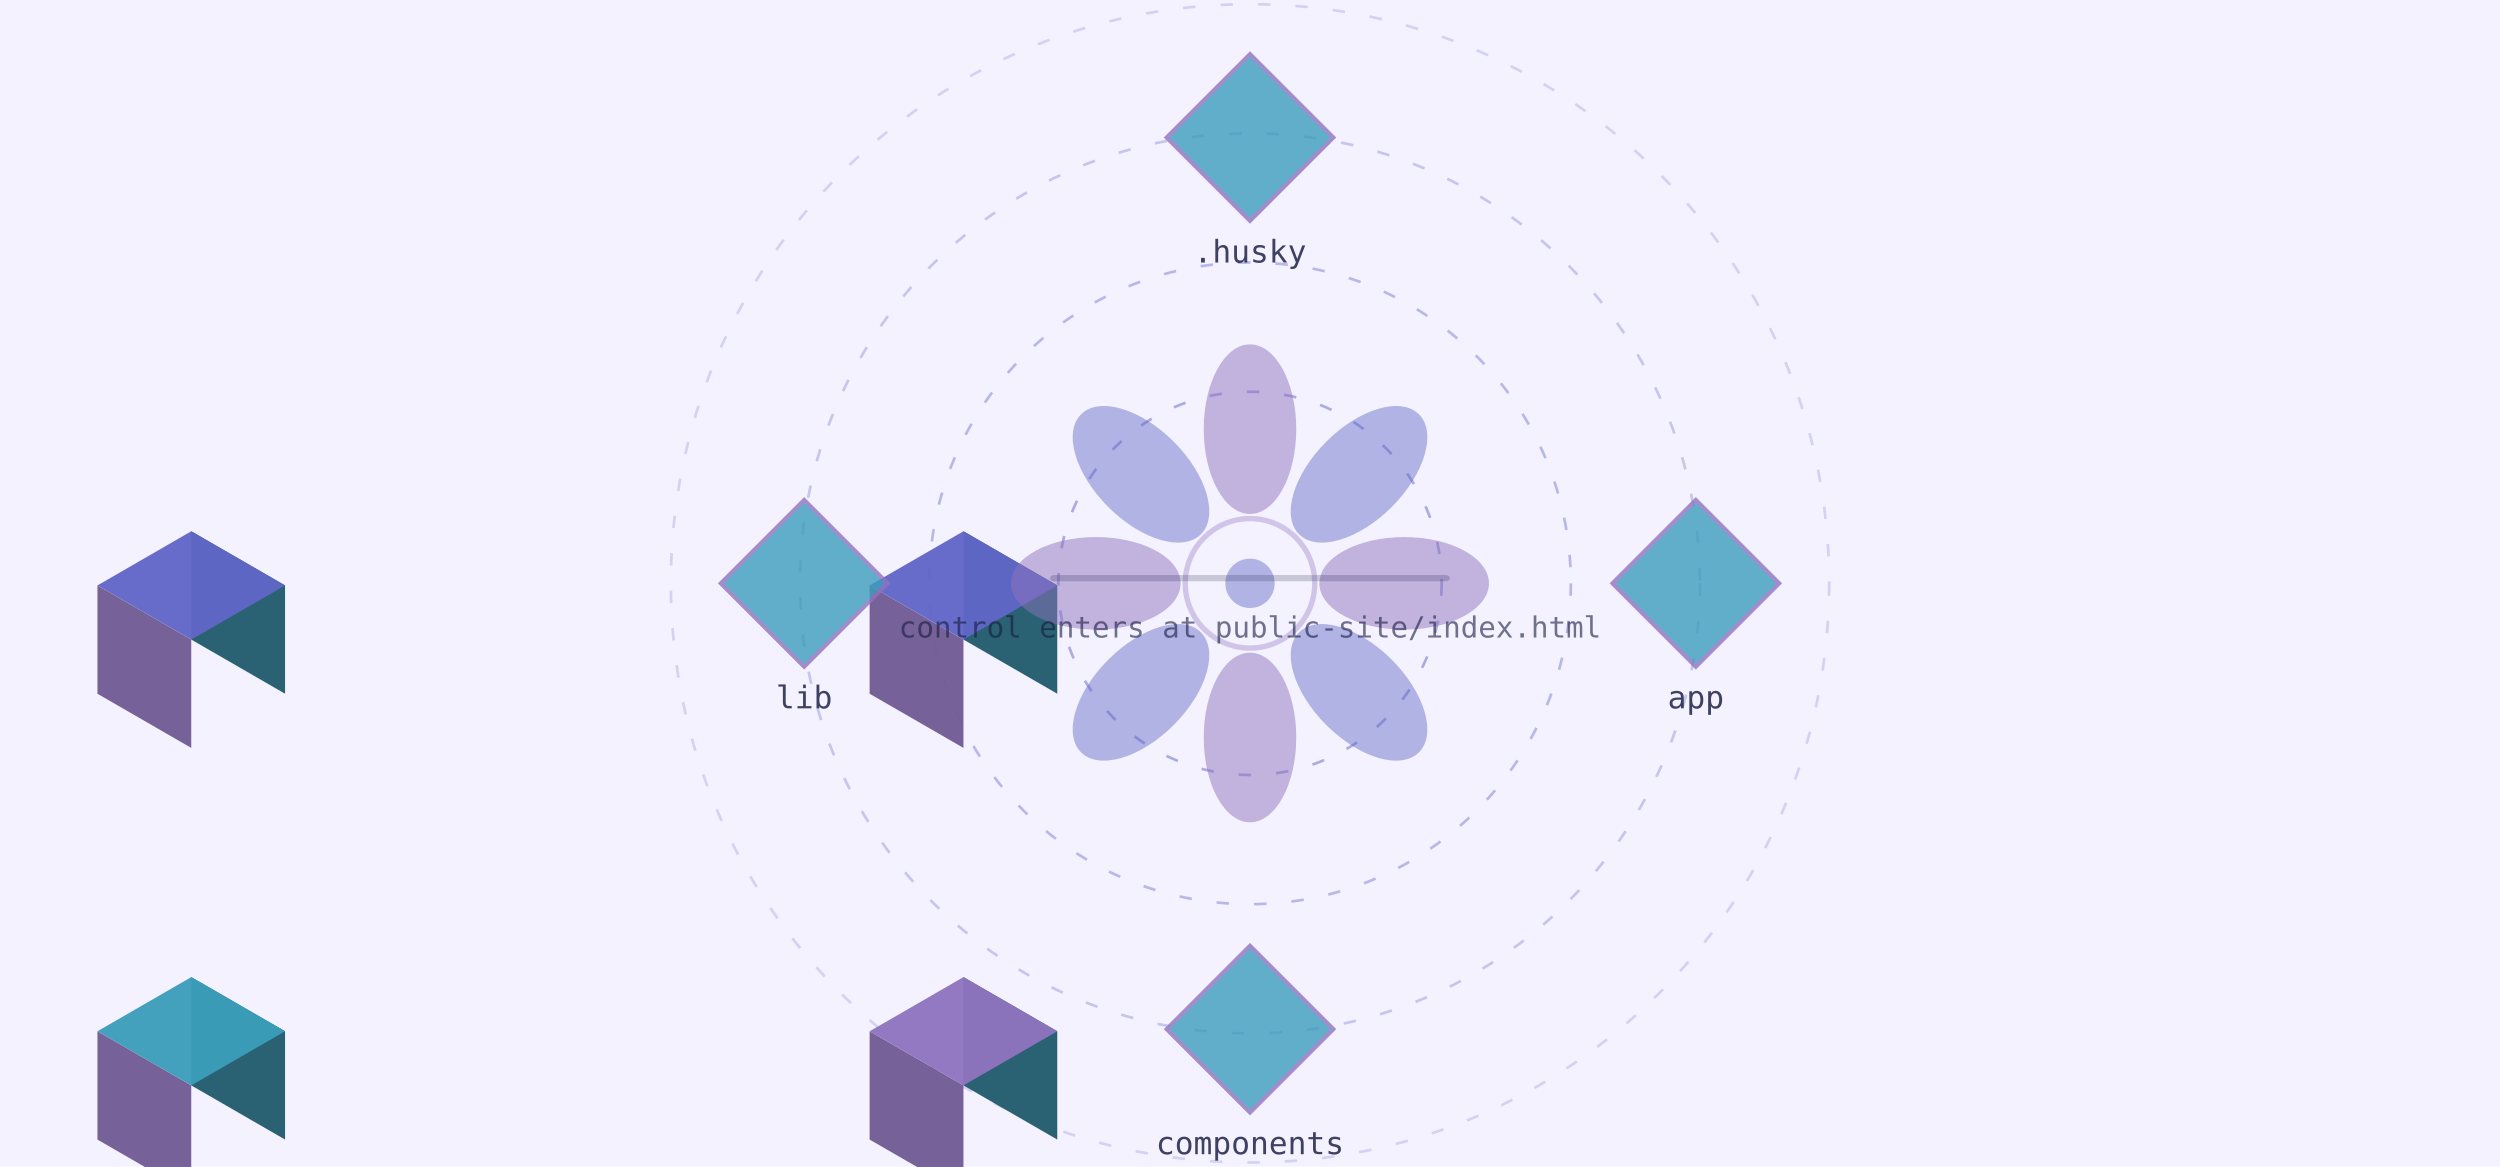
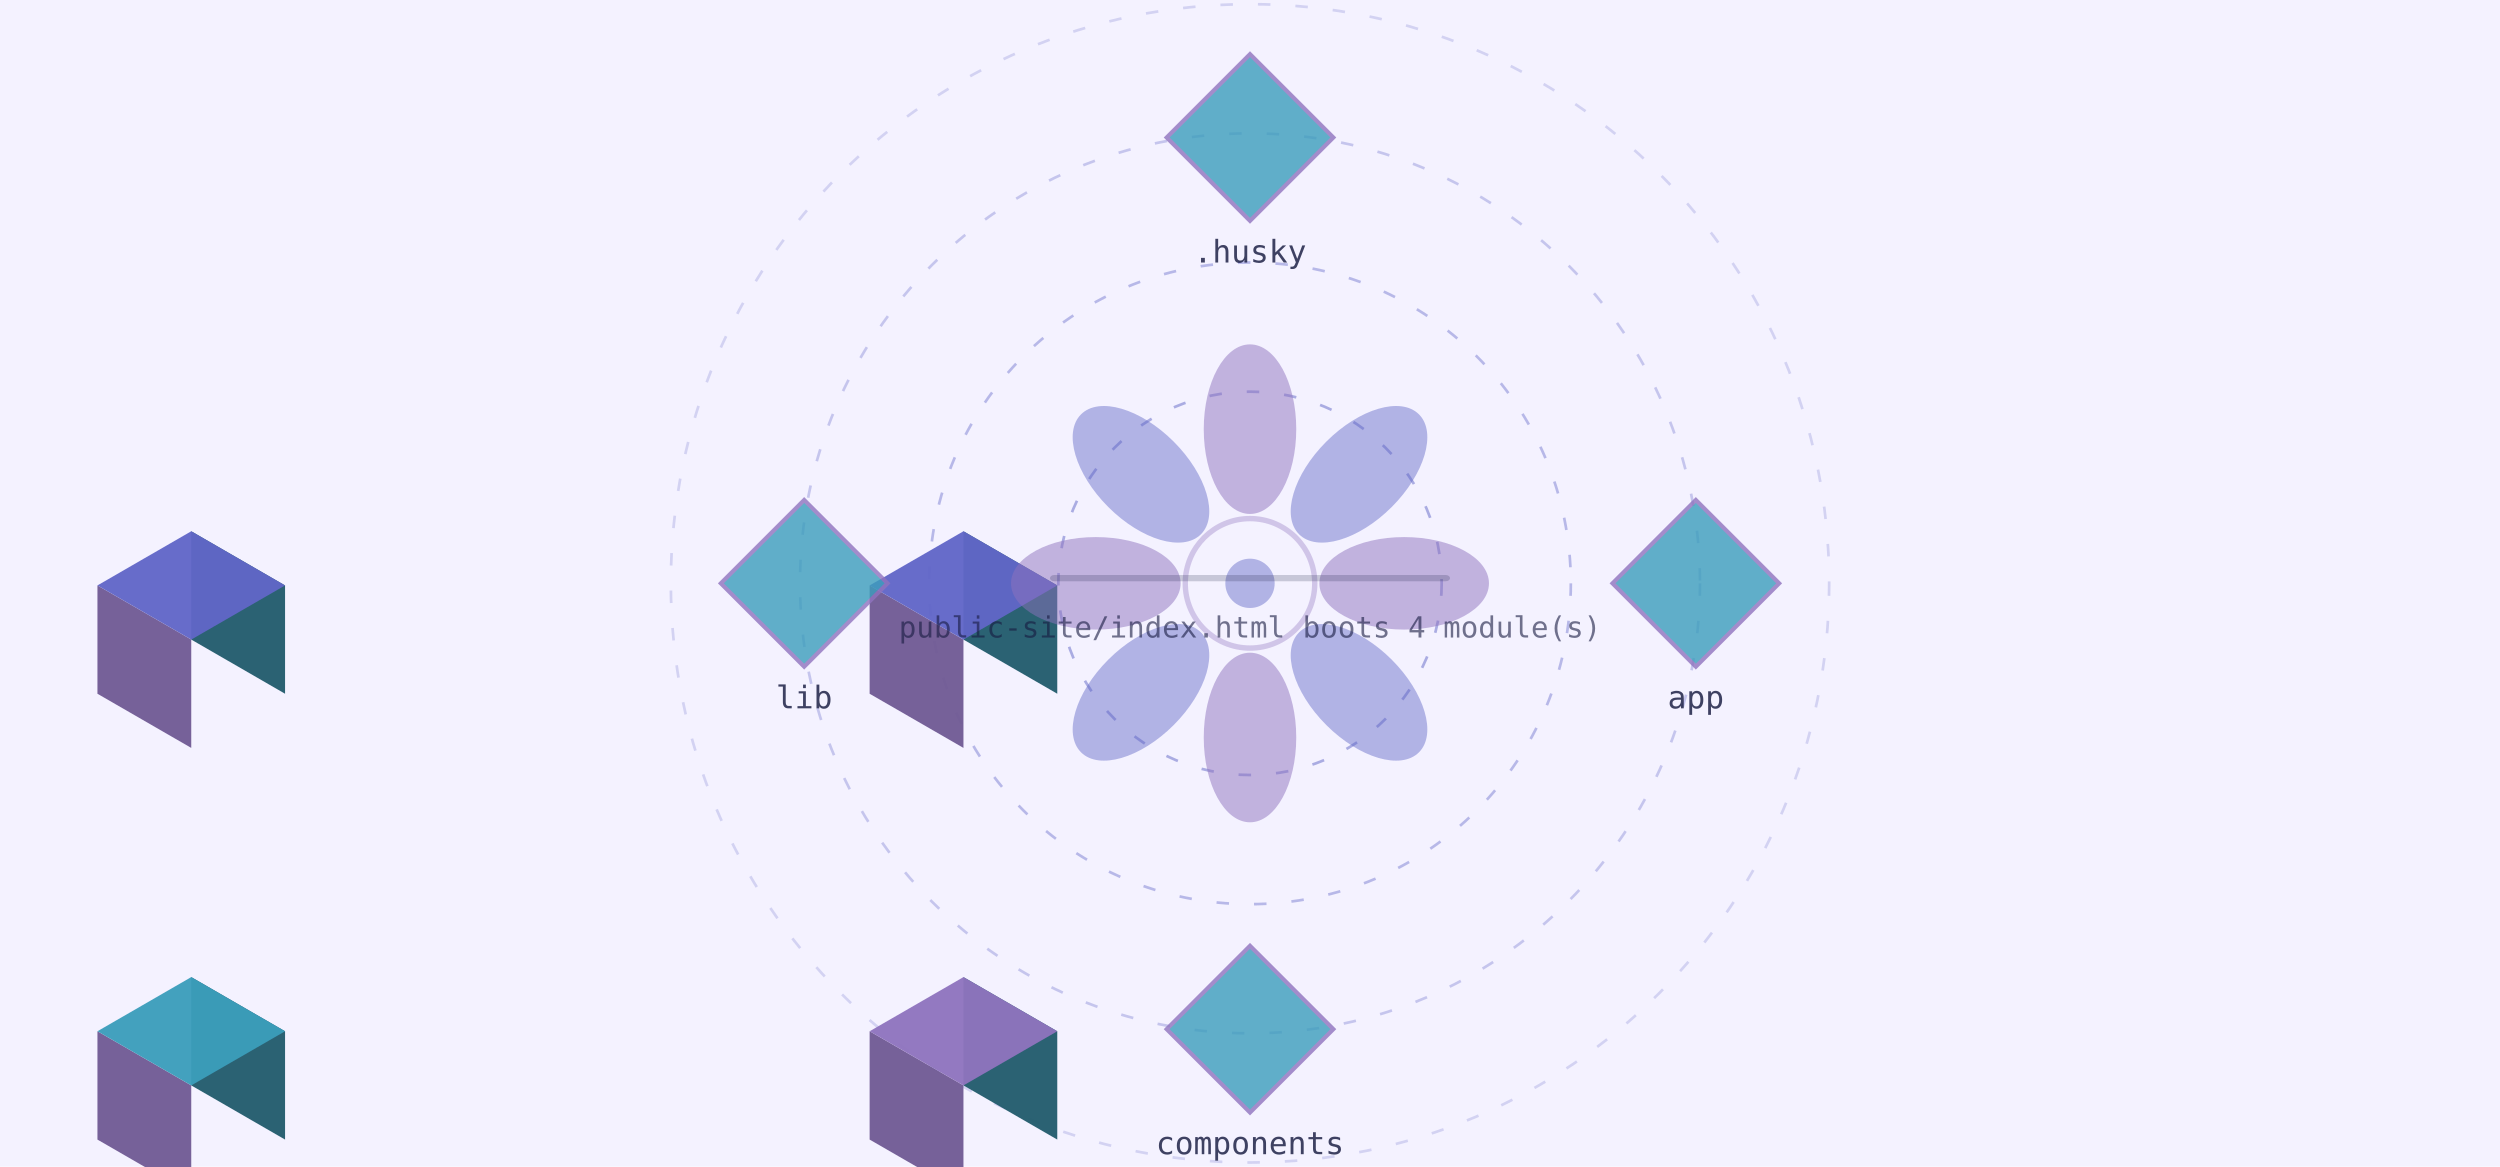
<svg xmlns="http://www.w3.org/2000/svg" viewBox="0 0 1200 560" width="1200" height="560" role="img" aria-label="oddbotix workflow">
  <rect width="1200" height="560" fill="#f4f2ff" />
  <defs>
    <linearGradient id="gk" x1="0" y1="0" x2="1" y2="1">
      <stop offset="0%" stop-color="#6166c7" />
      <stop offset="100%" stop-color="#8f73be" />
    </linearGradient>
  </defs>
  <circle cx="600.00" cy="280.00" r="92.00" fill="none" stroke="rgba(97,102,199,0.500)" stroke-width="1.30" opacity="1.00" stroke-dasharray="6 12" />
  <g>
    <circle cx="600.00" cy="280.00" r="92.00" fill="none" stroke="#3b9dbb" stroke-width="2.60" opacity="0.00" />
    <animate attributeName="opacity" values="0;0.85;0" dur="17.4s" begin="0.0s" repeatCount="indefinite" />
  </g>
  <circle cx="600.00" cy="280.00" r="154.00" fill="none" stroke="rgba(97,102,199,0.410)" stroke-width="1.30" opacity="1.00" stroke-dasharray="6 12" />
  <g>
    <circle cx="600.00" cy="280.00" r="154.00" fill="none" stroke="#3b9dbb" stroke-width="2.60" opacity="0.00" />
    <animate attributeName="opacity" values="0;0.85;0" dur="17.4s" begin="0.6s" repeatCount="indefinite" />
  </g>
  <circle cx="600.00" cy="280.00" r="216.00" fill="none" stroke="rgba(97,102,199,0.320)" stroke-width="1.30" opacity="1.00" stroke-dasharray="6 12" />
  <g>
    <circle cx="600.00" cy="280.00" r="216.00" fill="none" stroke="#3b9dbb" stroke-width="2.60" opacity="0.00" />
    <animate attributeName="opacity" values="0;0.85;0" dur="17.4s" begin="1.2s" repeatCount="indefinite" />
  </g>
  <circle cx="600.00" cy="280.00" r="278.00" fill="none" stroke="rgba(97,102,199,0.230)" stroke-width="1.30" opacity="1.00" stroke-dasharray="6 12" />
  <g>
    <circle cx="600.00" cy="280.00" r="278.00" fill="none" stroke="#3b9dbb" stroke-width="2.60" opacity="0.00" />
    <animate attributeName="opacity" values="0;0.85;0" dur="17.4s" begin="1.8s" repeatCount="indefinite" />
  </g>
  <polygon points="462.46,307.00 507.49,333.00 507.49,281.00 462.46,255.00" fill="#225b6c" opacity="0.95" />
  <polygon points="417.42,333.00 462.46,359.00 462.46,307.00 417.42,281.00" fill="#705a94" opacity="0.95" />
  <polygon points="462.46,255.00 507.49,281.00 462.46,307.00 417.42,281.00" fill="#6166c7" opacity="0.95" />
  <text x="600" y="126" font-family="ui-monospace,Menlo,monospace" font-size="15" fill="rgba(23,26,64,0.820)" text-anchor="middle">.husky</text>
  <g>
    <polygon points="600.00,26.00 640.00,66.00 600.00,106.00 560.00,66.00" fill="#3b9dbb" opacity="0.80" stroke="#8f73be" stroke-width="2" />
    <animate attributeName="opacity" values="0.25;1.0;0.25" dur="17.4s" begin="0.0s" repeatCount="indefinite" />
  </g>
  <polygon points="462.46,521.00 507.49,547.00 507.49,495.00 462.46,469.00" fill="#225b6c" opacity="0.95" />
  <polygon points="417.42,547.00 462.46,573.00 462.46,521.00 417.42,495.00" fill="#705a94" opacity="0.95" />
  <polygon points="462.46,469.00 507.49,495.00 462.46,521.00 417.42,495.00" fill="#8f73be" opacity="0.95" />
  <text x="814" y="340" font-family="ui-monospace,Menlo,monospace" font-size="15" fill="rgba(23,26,64,0.820)" text-anchor="middle">app</text>
  <g>
    <polygon points="814.00,240.00 854.00,280.00 814.00,320.00 774.00,280.00" fill="#3b9dbb" opacity="0.80" stroke="#8f73be" stroke-width="2" />
    <animate attributeName="opacity" values="0.25;1.0;0.25" dur="17.4s" begin="4.35s" repeatCount="indefinite" />
  </g>
  <polygon points="91.80,521.00 136.83,547.00 136.83,495.00 91.80,469.00" fill="#225b6c" opacity="0.95" />
  <polygon points="46.77,547.00 91.80,573.00 91.80,521.00 46.77,495.00" fill="#705a94" opacity="0.95" />
  <polygon points="91.80,469.00 136.83,495.00 91.80,521.00 46.77,495.00" fill="#3b9dbb" opacity="0.95" />
  <text x="600" y="554" font-family="ui-monospace,Menlo,monospace" font-size="15" fill="rgba(23,26,64,0.820)" text-anchor="middle">components</text>
  <g>
    <polygon points="600.00,454.00 640.00,494.00 600.00,534.00 560.00,494.00" fill="#3b9dbb" opacity="0.80" stroke="#8f73be" stroke-width="2" />
    <animate attributeName="opacity" values="0.25;1.0;0.25" dur="17.4s" begin="8.7s" repeatCount="indefinite" />
  </g>
  <polygon points="91.80,307.00 136.83,333.00 136.83,281.00 91.80,255.00" fill="#225b6c" opacity="0.95" />
  <polygon points="46.77,333.00 91.80,359.00 91.80,307.00 46.77,281.00" fill="#705a94" opacity="0.95" />
  <polygon points="91.80,255.00 136.83,281.00 91.80,307.00 46.77,281.00" fill="#6166c7" opacity="0.95" />
  <text x="386" y="340" font-family="ui-monospace,Menlo,monospace" font-size="15" fill="rgba(23,26,64,0.820)" text-anchor="middle">lib</text>
  <g>
    <polygon points="386.00,240.00 426.00,280.00 386.00,320.00 346.00,280.00" fill="#3b9dbb" opacity="0.80" stroke="#8f73be" stroke-width="2" />
    <animate attributeName="opacity" values="0.25;1.0;0.25" dur="17.4s" begin="13.05s" repeatCount="indefinite" />
  </g>
  <ellipse cx="600.00" cy="206.00" rx="22.20" ry="40.70" fill="rgba(143,115,190,0.500)" opacity="1.00" transform="rotate(0.0 600.00 206.00)" />
  <ellipse cx="652.33" cy="227.67" rx="22.20" ry="40.70" fill="rgba(97,102,199,0.450)" opacity="1.00" transform="rotate(45.0 652.33 227.67)" />
  <ellipse cx="674.00" cy="280.00" rx="22.20" ry="40.70" fill="rgba(143,115,190,0.500)" opacity="1.00" transform="rotate(90.0 674.00 280.00)" />
  <ellipse cx="652.33" cy="332.33" rx="22.20" ry="40.70" fill="rgba(97,102,199,0.450)" opacity="1.00" transform="rotate(135.0 652.33 332.33)" />
  <ellipse cx="600.00" cy="354.00" rx="22.20" ry="40.70" fill="rgba(143,115,190,0.500)" opacity="1.00" transform="rotate(180.0 600.00 354.00)" />
  <ellipse cx="547.67" cy="332.33" rx="22.20" ry="40.70" fill="rgba(97,102,199,0.450)" opacity="1.00" transform="rotate(225.0 547.67 332.33)" />
  <ellipse cx="526.00" cy="280.00" rx="22.20" ry="40.70" fill="rgba(143,115,190,0.500)" opacity="1.00" transform="rotate(270.0 526.00 280.00)" />
  <ellipse cx="547.67" cy="227.67" rx="22.20" ry="40.70" fill="rgba(97,102,199,0.450)" opacity="1.00" transform="rotate(315.0 547.67 227.67)" />
  <circle cx="600.00" cy="280.00" r="31.08" fill="none" stroke="rgba(143,115,190,0.500)" stroke-width="2.59" opacity="0.70" />
  <circle cx="600.00" cy="280.00" r="11.84" fill="rgba(97,102,199,0.450)" opacity="1.00" />
  <rect x="504.00" y="276.00" width="192.00" height="3.00" rx="2.00" fill="rgba(23,26,64,0.200)" opacity="1.00" />
-   <text x="600" y="306" font-family="ui-monospace,Menlo,monospace" font-size="14" fill="rgba(23,26,64,0.600)" text-anchor="middle">control enters at public-site/index.html</text>
+   <text x="600" y="306" font-family="ui-monospace,Menlo,monospace" font-size="14" fill="rgba(23,26,64,0.600)" text-anchor="middle">public-site/index.html boots 4 module(s)</text>
</svg>
